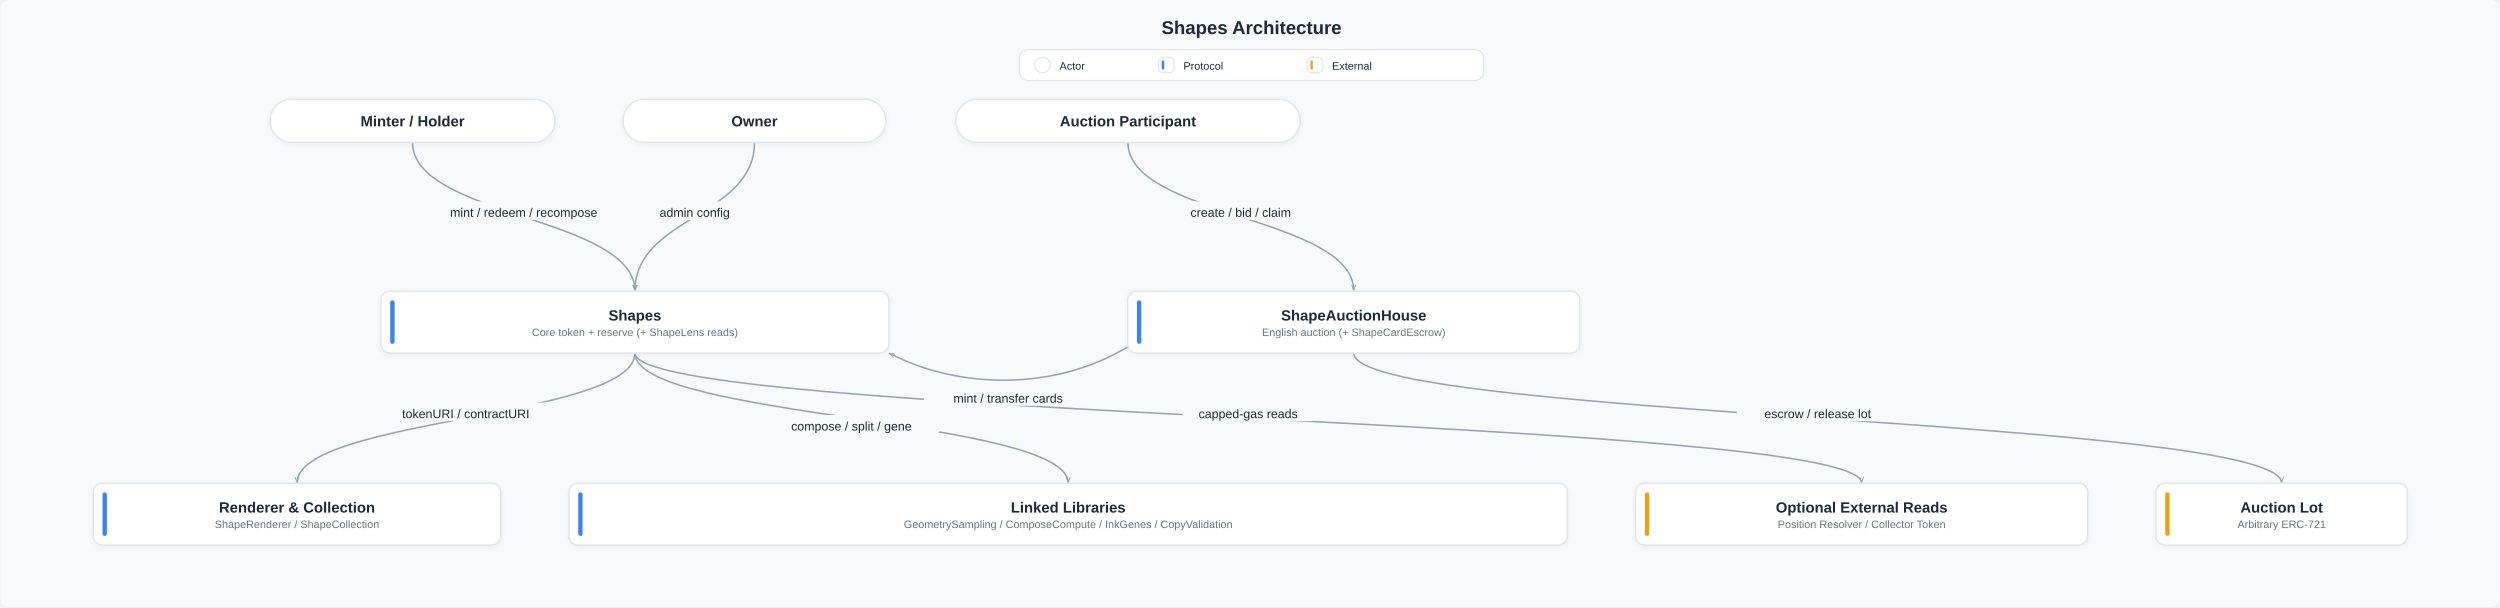
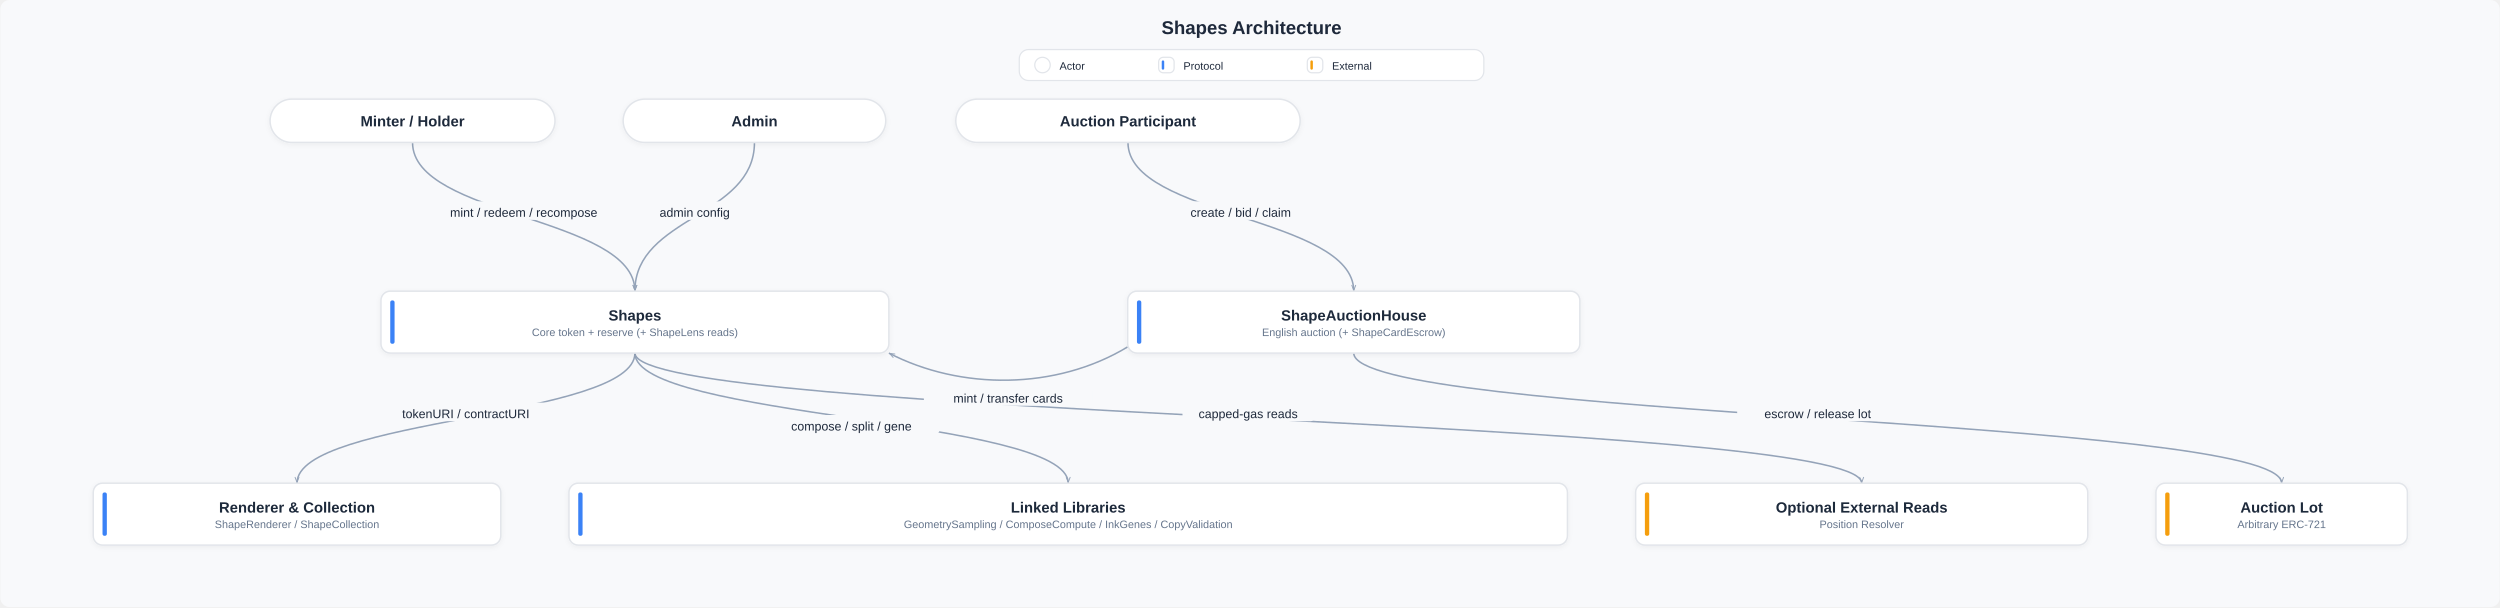
<svg xmlns="http://www.w3.org/2000/svg" width="2018" height="490" viewBox="0 0 807 196" font-family="Arial, sans-serif">
  <defs>
    <marker id="ah" viewBox="0 0 8 6" refX="8" refY="3" markerWidth="4" markerHeight="3" orient="auto">
      <path d="M0.5,0.5 L7,3 L0.5,5.5" fill="none" stroke="#94A3B8" stroke-width="1.2" stroke-linejoin="round" stroke-linecap="round" />
    </marker>
    <filter id="shadow" x="-6%" y="-8%" width="112%" height="128%">
      <feDropShadow dx="0" dy="0.5" stdDeviation="0.8" flood-color="#000" flood-opacity="0.05" />
    </filter>
  </defs>
  <rect width="807" height="196" fill="#F8F9FB" rx="3" />
  <text x="404" y="11" text-anchor="middle" font-size="6" font-weight="700" fill="#1E293B">Shapes Architecture</text>
  <rect x="329" y="16" width="150" height="10" rx="3" fill="#fff" stroke="#E2E5EA" stroke-width="0.4" />
  <rect x="334" y="18.5" width="5" height="5" rx="2.5" fill="#fff" stroke="#E2E5EA" stroke-width="0.4" />
  <text x="342" y="22.5" font-size="3.5" fill="#1E293B">Actor</text>
  <rect x="374" y="18.5" width="5" height="5" rx="1.5" fill="#fff" stroke="#E2E5EA" stroke-width="0.4" />
  <rect x="375" y="19.5" width="0.8" height="3" rx="0.4" fill="#3B82F6" />
  <text x="382" y="22.5" font-size="3.5" fill="#1E293B">Protocol</text>
  <rect x="422" y="18.5" width="5" height="5" rx="1.5" fill="#fff" stroke="#E2E5EA" stroke-width="0.4" />
  <rect x="423" y="19.5" width="0.8" height="3" rx="0.4" fill="#F59E0B" />
  <text x="430" y="22.5" font-size="3.5" fill="#1E293B">External</text>
  <path d="M133.1,46.0 C133.1,70.0 204.9,70.0 204.9,94.0" fill="none" stroke="#94A3B8" stroke-width="0.5" marker-end="url(#ah)" />
  <path d="M243.5,46.0 C243.5,70.0 204.9,70.0 204.9,94.0" fill="none" stroke="#94A3B8" stroke-width="0.5" marker-end="url(#ah)" />
  <path d="M364.1,46.0 C364.1,70.0 437.0,70.0 437.0,94.0" fill="none" stroke="#94A3B8" stroke-width="0.5" marker-end="url(#ah)" />
  <path d="M364.0,112.0 C340.9,126.0 310.0,126.0 286.9,114.0" fill="none" stroke="#94A3B8" stroke-width="0.5" marker-end="url(#ah)" />
  <path d="M204.9,114.0 C204.9,135.0 95.8,135.0 95.8,156.0" fill="none" stroke="#94A3B8" stroke-width="0.5" marker-end="url(#ah)" />
  <path d="M204.9,114.0 C204.9,135.0 344.8,135.0 344.8,156.0" fill="none" stroke="#94A3B8" stroke-width="0.5" marker-end="url(#ah)" />
  <path d="M204.9,114.0 C204.9,135.0 601.0,135.0 601.0,156.0" fill="none" stroke="#94A3B8" stroke-width="0.5" marker-end="url(#ah)" />
  <path d="M437.0,114.0 C437.0,135.0 736.6,135.0 736.6,156.0" fill="none" stroke="#94A3B8" stroke-width="0.5" marker-end="url(#ah)" />
  <g filter="url(#shadow)">
    <rect x="87.1" y="32.0" width="92.0" height="14" rx="7" fill="#fff" stroke="#E2E5EA" stroke-width="0.5" />
    <text x="133.1" y="40.8" text-anchor="middle" font-size="4.8" font-weight="600" fill="#1E293B">Minter / Holder</text>
  </g>
  <g filter="url(#shadow)">
    <rect x="201.1" y="32.0" width="84.8" height="14" rx="7" fill="#fff" stroke="#E2E5EA" stroke-width="0.5" />
-     <text x="243.5" y="40.8" text-anchor="middle" font-size="4.8" font-weight="600" fill="#1E293B">Owner</text>
+     <text x="243.5" y="40.8" text-anchor="middle" font-size="4.8" font-weight="600" fill="#1E293B">Admin</text>
  </g>
  <g filter="url(#shadow)">
    <rect x="308.5" y="32.0" width="111.2" height="14" rx="7" fill="#fff" stroke="#E2E5EA" stroke-width="0.5" />
    <text x="364.1" y="40.8" text-anchor="middle" font-size="4.8" font-weight="600" fill="#1E293B">Auction Participant</text>
  </g>
  <g filter="url(#shadow)">
    <rect x="122.9" y="94.0" width="164.0" height="20" rx="3" fill="#fff" stroke="#E2E5EA" stroke-width="0.5" />
    <rect x="125.9" y="97.0" width="1.4" height="14" rx="0.6" fill="#3B82F6" />
    <text x="204.9" y="103.5" text-anchor="middle" font-size="4.8" font-weight="600" fill="#1E293B">Shapes</text>
    <text x="204.9" y="108.5" text-anchor="middle" font-size="3.5" fill="#64748B">Core token + reserve (+ ShapeLens reads)</text>
  </g>
  <g filter="url(#shadow)">
    <rect x="364.0" y="94.0" width="146.0" height="20" rx="3" fill="#fff" stroke="#E2E5EA" stroke-width="0.5" />
    <rect x="367.0" y="97.0" width="1.4" height="14" rx="0.6" fill="#3B82F6" />
    <text x="437.0" y="103.5" text-anchor="middle" font-size="4.8" font-weight="600" fill="#1E293B">ShapeAuctionHouse</text>
    <text x="437.0" y="108.5" text-anchor="middle" font-size="3.5" fill="#64748B">English auction (+ ShapeCardEscrow)</text>
  </g>
  <g filter="url(#shadow)">
    <rect x="30.0" y="156.0" width="131.6" height="20" rx="3" fill="#fff" stroke="#E2E5EA" stroke-width="0.5" />
    <rect x="33.0" y="159.0" width="1.4" height="14" rx="0.6" fill="#3B82F6" />
    <text x="95.8" y="165.5" text-anchor="middle" font-size="4.8" font-weight="600" fill="#1E293B">Renderer &amp; Collection</text>
    <text x="95.8" y="170.5" text-anchor="middle" font-size="3.5" fill="#64748B">ShapeRenderer / ShapeCollection</text>
  </g>
  <g filter="url(#shadow)">
    <rect x="183.6" y="156.0" width="322.4" height="20" rx="3" fill="#fff" stroke="#E2E5EA" stroke-width="0.5" />
    <rect x="186.6" y="159.0" width="1.4" height="14" rx="0.6" fill="#3B82F6" />
    <text x="344.8" y="165.5" text-anchor="middle" font-size="4.8" font-weight="600" fill="#1E293B">Linked Libraries</text>
    <text x="344.8" y="170.5" text-anchor="middle" font-size="3.5" fill="#64748B">GeometrySampling / ComposeCompute / InkGenes / CopyValidation</text>
  </g>
  <g filter="url(#shadow)">
    <rect x="528.0" y="156.0" width="146.0" height="20" rx="3" fill="#fff" stroke="#E2E5EA" stroke-width="0.5" />
    <rect x="531.0" y="159.0" width="1.4" height="14" rx="0.6" fill="#F59E0B" />
    <text x="601.0" y="165.5" text-anchor="middle" font-size="4.8" font-weight="600" fill="#1E293B">Optional External Reads</text>
-     <text x="601.0" y="170.5" text-anchor="middle" font-size="3.5" fill="#64748B">Position Resolver / Collector Token</text>
+     <text x="601.0" y="170.5" text-anchor="middle" font-size="3.5" fill="#64748B">Position Resolver</text>
  </g>
  <g filter="url(#shadow)">
    <rect x="696.0" y="156.0" width="81.2" height="20" rx="3" fill="#fff" stroke="#E2E5EA" stroke-width="0.5" />
    <rect x="699.0" y="159.0" width="1.4" height="14" rx="0.6" fill="#F59E0B" />
    <text x="736.6" y="165.5" text-anchor="middle" font-size="4.8" font-weight="600" fill="#1E293B">Auction Lot</text>
    <text x="736.6" y="170.5" text-anchor="middle" font-size="3.5" fill="#64748B">Arbitrary ERC-721</text>
  </g>
  <rect x="137.0" y="65.0" width="64.0" height="6.0" rx="1" fill="#F8F9FB" />
  <text x="169.0" y="70.0" font-size="4" fill="#1E293B" font-weight="500" text-anchor="middle">mint / redeem / recompose</text>
  <rect x="207.8" y="65.0" width="32.8" height="6.0" rx="1" fill="#F8F9FB" />
  <text x="224.2" y="70.0" font-size="4" fill="#1E293B" font-weight="500" text-anchor="middle">admin config</text>
  <rect x="374.5" y="65.0" width="52.0" height="6.0" rx="1" fill="#F8F9FB" />
  <text x="400.5" y="70.0" font-size="4" fill="#1E293B" font-weight="500" text-anchor="middle">create / bid / claim</text>
  <rect x="298.2" y="125.0" width="54.4" height="6.0" rx="1" fill="#F8F9FB" />
  <text x="325.4" y="130.0" font-size="4" fill="#1E293B" font-weight="500" text-anchor="middle">mint / transfer cards</text>
  <rect x="121.9" y="130.0" width="56.8" height="6.0" rx="1" fill="#F8F9FB" />
  <text x="150.3" y="135.0" font-size="4" fill="#1E293B" font-weight="500" text-anchor="middle">tokenURI / contractURI</text>
  <rect x="246.4" y="134.0" width="56.8" height="6.0" rx="1" fill="#F8F9FB" />
  <text x="274.8" y="139.0" font-size="4" fill="#1E293B" font-weight="500" text-anchor="middle">compose / split / gene</text>
  <rect x="381.7" y="130.0" width="42.4" height="6.0" rx="1" fill="#F8F9FB" />
  <text x="402.9" y="135.0" font-size="4" fill="#1E293B" font-weight="500" text-anchor="middle">capped-gas reads</text>
  <rect x="560.8" y="130.0" width="52.0" height="6.0" rx="1" fill="#F8F9FB" />
  <text x="586.8" y="135.0" font-size="4" fill="#1E293B" font-weight="500" text-anchor="middle">escrow / release lot</text>
</svg>
